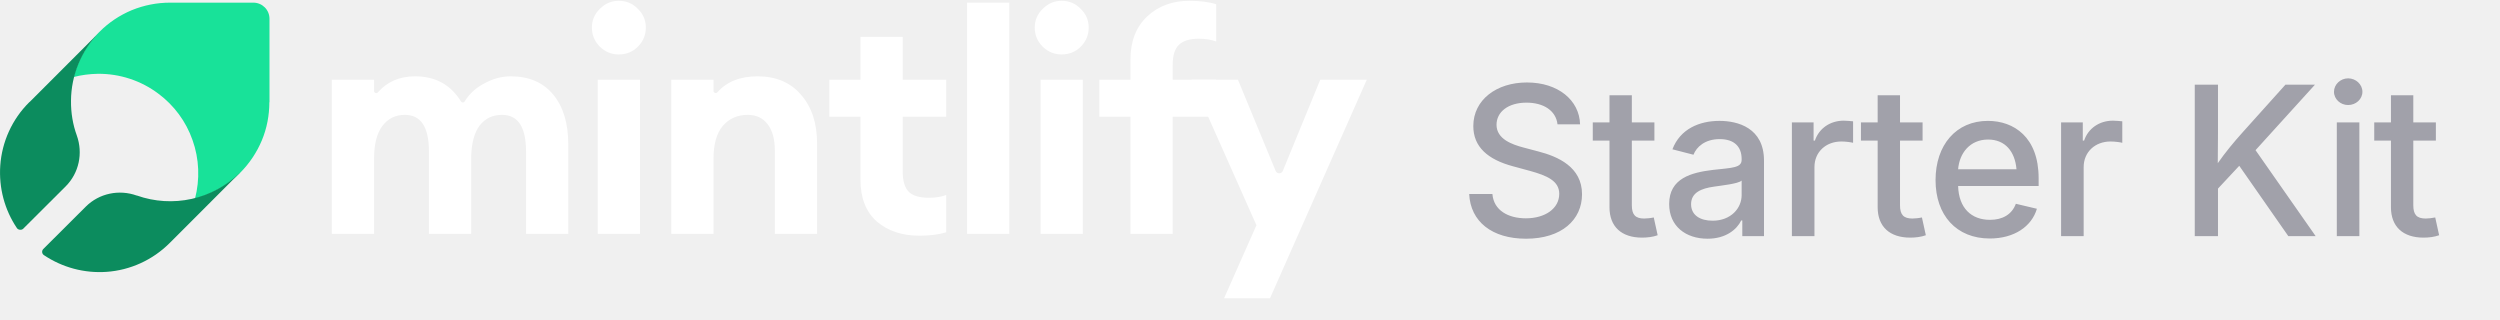
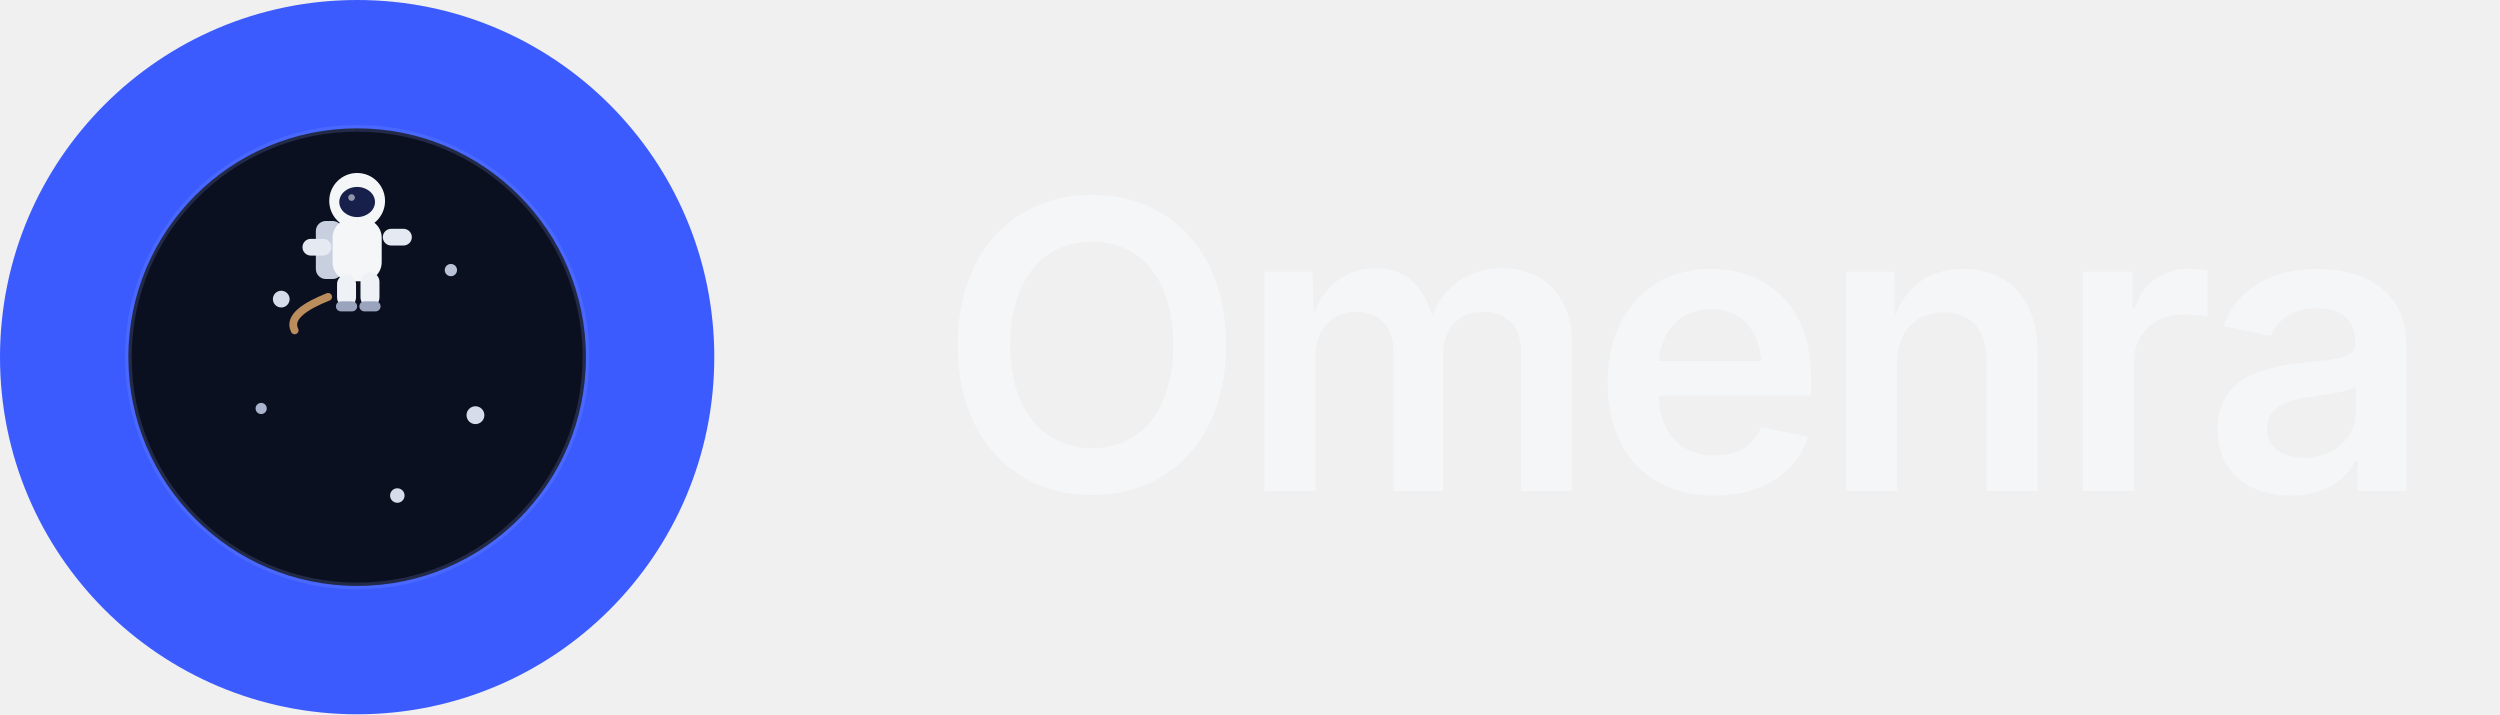
- <svg xmlns="http://www.w3.org/2000/svg" width="180" height="23" viewBox="0 0 180 23" fill="none">
-   <path d="M91.44 21.476H88.133L90.464 16.216L85.802 5.74H89.132L91.847 12.307C91.943 12.536 92.268 12.536 92.362 12.306L95.058 5.74H98.409L91.44 21.476Z" fill="white" />
-   <path d="M81.393 16.837V8.403H79.152V5.74H81.393V4.297C81.393 2.98 81.792 1.944 82.592 1.19C83.391 0.435 84.404 0.058 85.633 0.058C86.387 0.058 87.031 0.139 87.564 0.302V2.988C87.208 2.854 86.794 2.788 86.32 2.788C85.655 2.788 85.174 2.936 84.878 3.232C84.582 3.513 84.434 3.994 84.434 4.674V5.74H87.564V8.403H84.434V16.837H81.393Z" fill="white" />
-   <path d="M76.433 3.92C75.915 3.92 75.463 3.735 75.079 3.365C74.694 2.98 74.502 2.521 74.502 1.989C74.502 1.456 74.694 1.005 75.079 0.635C75.463 0.25 75.915 0.058 76.433 0.058C76.98 0.058 77.438 0.25 77.809 0.635C78.193 1.005 78.386 1.456 78.386 1.989C78.386 2.521 78.193 2.98 77.809 3.365C77.438 3.735 76.98 3.92 76.433 3.92ZM74.924 16.837V5.74H77.964V16.837H74.924Z" fill="white" />
-   <path d="M69.628 16.837V0.191H72.669V16.837H69.628Z" fill="white" />
-   <path d="M66.194 16.97C64.951 16.97 63.93 16.63 63.131 15.949C62.347 15.254 61.955 14.255 61.955 12.953V8.403H59.713V5.74H61.955V2.655H64.995V5.74H68.125V8.403H64.995V12.354C64.995 13.034 65.143 13.523 65.439 13.819C65.735 14.1 66.216 14.24 66.882 14.24C67.355 14.24 67.769 14.174 68.125 14.04V16.726C67.592 16.889 66.948 16.97 66.194 16.97Z" fill="white" />
-   <path d="M48.332 16.837V5.74H51.373V6.551C51.373 6.688 51.559 6.748 51.65 6.646C52.328 5.879 53.293 5.495 54.546 5.495C55.878 5.495 56.921 5.939 57.676 6.827C58.445 7.7 58.83 8.869 58.83 10.334V16.837H55.789V10.844C55.789 10.03 55.619 9.402 55.279 8.958C54.939 8.499 54.458 8.27 53.836 8.27C53.096 8.27 52.497 8.536 52.038 9.069C51.594 9.601 51.373 10.386 51.373 11.421V16.837H48.332Z" fill="white" />
-   <path d="M44.547 3.92C44.029 3.92 43.578 3.735 43.193 3.365C42.809 2.98 42.616 2.521 42.616 1.989C42.616 1.456 42.809 1.005 43.193 0.635C43.578 0.25 44.029 0.058 44.547 0.058C45.095 0.058 45.553 0.25 45.923 0.635C46.308 1.005 46.5 1.456 46.5 1.989C46.5 2.521 46.308 2.98 45.923 3.365C45.553 3.735 45.095 3.92 44.547 3.92ZM43.038 16.837V5.74H46.079V16.837H43.038Z" fill="white" />
-   <path d="M37.875 16.837V10.911C37.875 9.15 37.298 8.27 36.144 8.27C35.478 8.27 34.945 8.521 34.546 9.024C34.161 9.527 33.954 10.275 33.924 11.266V16.837H30.884V10.911C30.884 9.15 30.306 8.27 29.152 8.27C28.472 8.27 27.932 8.536 27.532 9.069C27.133 9.601 26.933 10.386 26.933 11.421V16.837H23.892V5.74H26.933V6.559C26.933 6.695 27.116 6.755 27.206 6.652C27.878 5.881 28.771 5.495 29.885 5.495C31.349 5.495 32.452 6.1 33.193 7.309C33.252 7.404 33.395 7.403 33.454 7.307C33.774 6.78 34.219 6.361 34.79 6.05C35.441 5.68 36.099 5.495 36.765 5.495C38.082 5.495 39.103 5.932 39.828 6.805C40.553 7.678 40.916 8.876 40.916 10.4V16.837H37.875Z" fill="white" />
-   <path d="M19.403 7.362V1.35C19.403 0.705 18.879 0.191 18.244 0.191H12.235C11.291 0.191 10.357 0.378 9.487 0.733C8.618 1.098 7.824 1.621 7.16 2.295L7.114 2.341C6.235 3.23 5.609 4.333 5.291 5.548C5.861 5.399 6.45 5.324 7.039 5.314C8.609 5.296 10.151 5.801 11.403 6.745C12.534 7.586 13.394 8.746 13.861 10.083C14.347 11.438 14.403 12.916 14.039 14.309C15.244 13.991 16.356 13.364 17.244 12.486L17.291 12.439C17.954 11.775 18.487 10.98 18.851 10.111C19.216 9.241 19.393 8.306 19.393 7.362H19.403Z" fill="#18E299" />
-   <path d="M5.112 7.26C5.121 5.416 5.857 3.646 7.151 2.324L2.151 7.326C2.133 7.344 2.114 7.354 2.095 7.372C0.876 8.583 0.14 10.204 0.019 11.918C-0.092 13.52 0.327 15.103 1.22 16.426C1.306 16.552 1.537 16.593 1.667 16.472L4.73 13.417C5.689 12.458 5.987 11.033 5.531 9.757C5.242 8.965 5.103 8.117 5.112 7.26Z" fill="#0C8C5E" />
-   <path d="M17.262 12.44C16.303 13.38 15.102 14.032 13.799 14.321C12.486 14.61 11.127 14.526 9.861 14.079C9.861 14.079 9.851 14.079 9.842 14.079C8.567 13.622 7.142 13.921 6.183 14.871L3.12 17.926C2.99 18.056 3.009 18.27 3.167 18.373C4.489 19.258 6.072 19.686 7.673 19.574C9.386 19.453 10.997 18.717 12.216 17.497L12.263 17.451L17.262 12.449V12.44Z" fill="#0C8C5E" />
-   <text x="105" y="17" font-family="Inter, ui-sans-serif, system-ui, -apple-system, sans-serif" font-size="15" font-weight="500" fill="#A1A1AA" letter-spacing="-0.01em">Starter Kit</text>
+ <svg xmlns="http://www.w3.org/2000/svg" width="112" height="32" viewBox="0 0 224 64" fill="none" role="img" aria-label="Omenra">
+   <style>
+     .orbit { transform-origin: 32px 32px; animation: orbit 26s linear infinite; }
+     .stars { transform-origin: 32px 32px; animation: drift 90s linear infinite; }
+     .craft { transform-origin: 32px 22px; animation: level 26s linear infinite; }
+     .tilt  { transform-origin: 32px 22px; animation: tilt 7s ease-in-out infinite alternate; }
+     .orbit, .stars, .craft, .tilt { transform-box: view-box; }
+     .twinkle { animation: twinkle 3.6s ease-in-out infinite; }
+     .twinkle-2 { animation: twinkle 5.2s ease-in-out -1.4s infinite; }
+ 
+     @keyframes orbit  { from { transform: rotate(0deg); }   to { transform: rotate(360deg); } }
+     @keyframes drift  { from { transform: rotate(0deg); }   to { transform: rotate(360deg); } }
+     @keyframes level  { from { transform: rotate(0deg); }   to { transform: rotate(-360deg); } }
+     @keyframes tilt   { from { transform: rotate(-9deg); }  to { transform: rotate(9deg); } }
+     @keyframes twinkle { 0%, 100% { opacity: .3; } 50% { opacity: 1; } }
+ 
+     @media (prefers-reduced-motion: reduce) {
+       .orbit, .stars, .craft, .tilt, .twinkle, .twinkle-2 { animation: none; }
+       .twinkle, .twinkle-2 { opacity: .75; }
+     }
+   </style>
+   <g>
+     <defs>
+       <clipPath id="sky">
+         <circle cx="32" cy="32" r="20.5" />
+       </clipPath>
+     </defs>
+     <circle cx="32" cy="32" r="32" fill="#3b5bff" />
+     <circle cx="32" cy="32" r="20.5" fill="#0b1020" />
+     <circle cx="32" cy="32" r="20.5" fill="none" stroke="#8fa5ff" stroke-opacity=".18" stroke-width=".6" />
+     <g class="stars">
+       <circle class="twinkle" cx="25.2" cy="26.8" r=".75" fill="#d7dcea" />
+       <circle cx="40.4" cy="24.2" r=".55" fill="#b9c2d6" />
+       <circle class="twinkle-2" cx="42.6" cy="37.2" r=".8" fill="#d7dcea" />
+       <circle cx="23.4" cy="36.6" r=".5" fill="#aab4cc" />
+       <circle cx="35.6" cy="44.4" r=".65" fill="#d7dcea" />
+       <circle cx="30.2" cy="18.4" r=".45" fill="#8f9ab3" />
+     </g>
+     <g class="orbit" clip-path="url(#sky)">
+       <g class="craft">
+         <g class="tilt">
+           <g transform="translate(32 22)">
+             <path d="M -2.6 4.6 C -4.6 5.4 -6.2 6.4 -5.6 7.6" fill="none" stroke="#cf9a63" stroke-width=".7" stroke-linecap="round" stroke-opacity=".9" />
+             <rect x="-3.7" y="-2.2" width="2.4" height="5.2" rx=".9" fill="#c8d0e0" />
+             <rect x="-2.2" y="-2.4" width="4.4" height="5.6" rx="1.7" fill="#f5f6f8" />
+             <rect x="-4.9" y="-.6" width="2.6" height="1.5" rx=".75" fill="#e4e9f2" />
+             <rect x="2.3" y="-1.5" width="2.6" height="1.5" rx=".75" fill="#e4e9f2" />
+             <rect x="-1.8" y="2.6" width="1.7" height="2.9" rx=".85" fill="#eef1f6" />
+             <rect x=".3" y="2.4" width="1.7" height="3.1" rx=".85" fill="#eef1f6" />
+             <rect x="-1.9" y="5" width="1.9" height=".9" rx=".45" fill="#9aa4bd" />
+             <rect x=".2" y="5" width="1.9" height=".9" rx=".45" fill="#9aa4bd" />
+             <circle cx="0" cy="-4" r="2.5" fill="#f5f6f8" />
+             <ellipse cx="0" cy="-3.9" rx="1.6" ry="1.35" fill="#16204a" />
+             <circle cx="-.5" cy="-4.3" r=".3" fill="#f5f6f8" fill-opacity=".55" />
+           </g>
+         </g>
+       </g>
+     </g>
+   </g>
+   <text x="84" y="44" font-family="Inter, ui-sans-serif, system-ui, -apple-system, 'Segoe UI', sans-serif" font-size="36" font-weight="600" letter-spacing="-0.8" fill="#f5f6f8">Omenra</text>
</svg>
